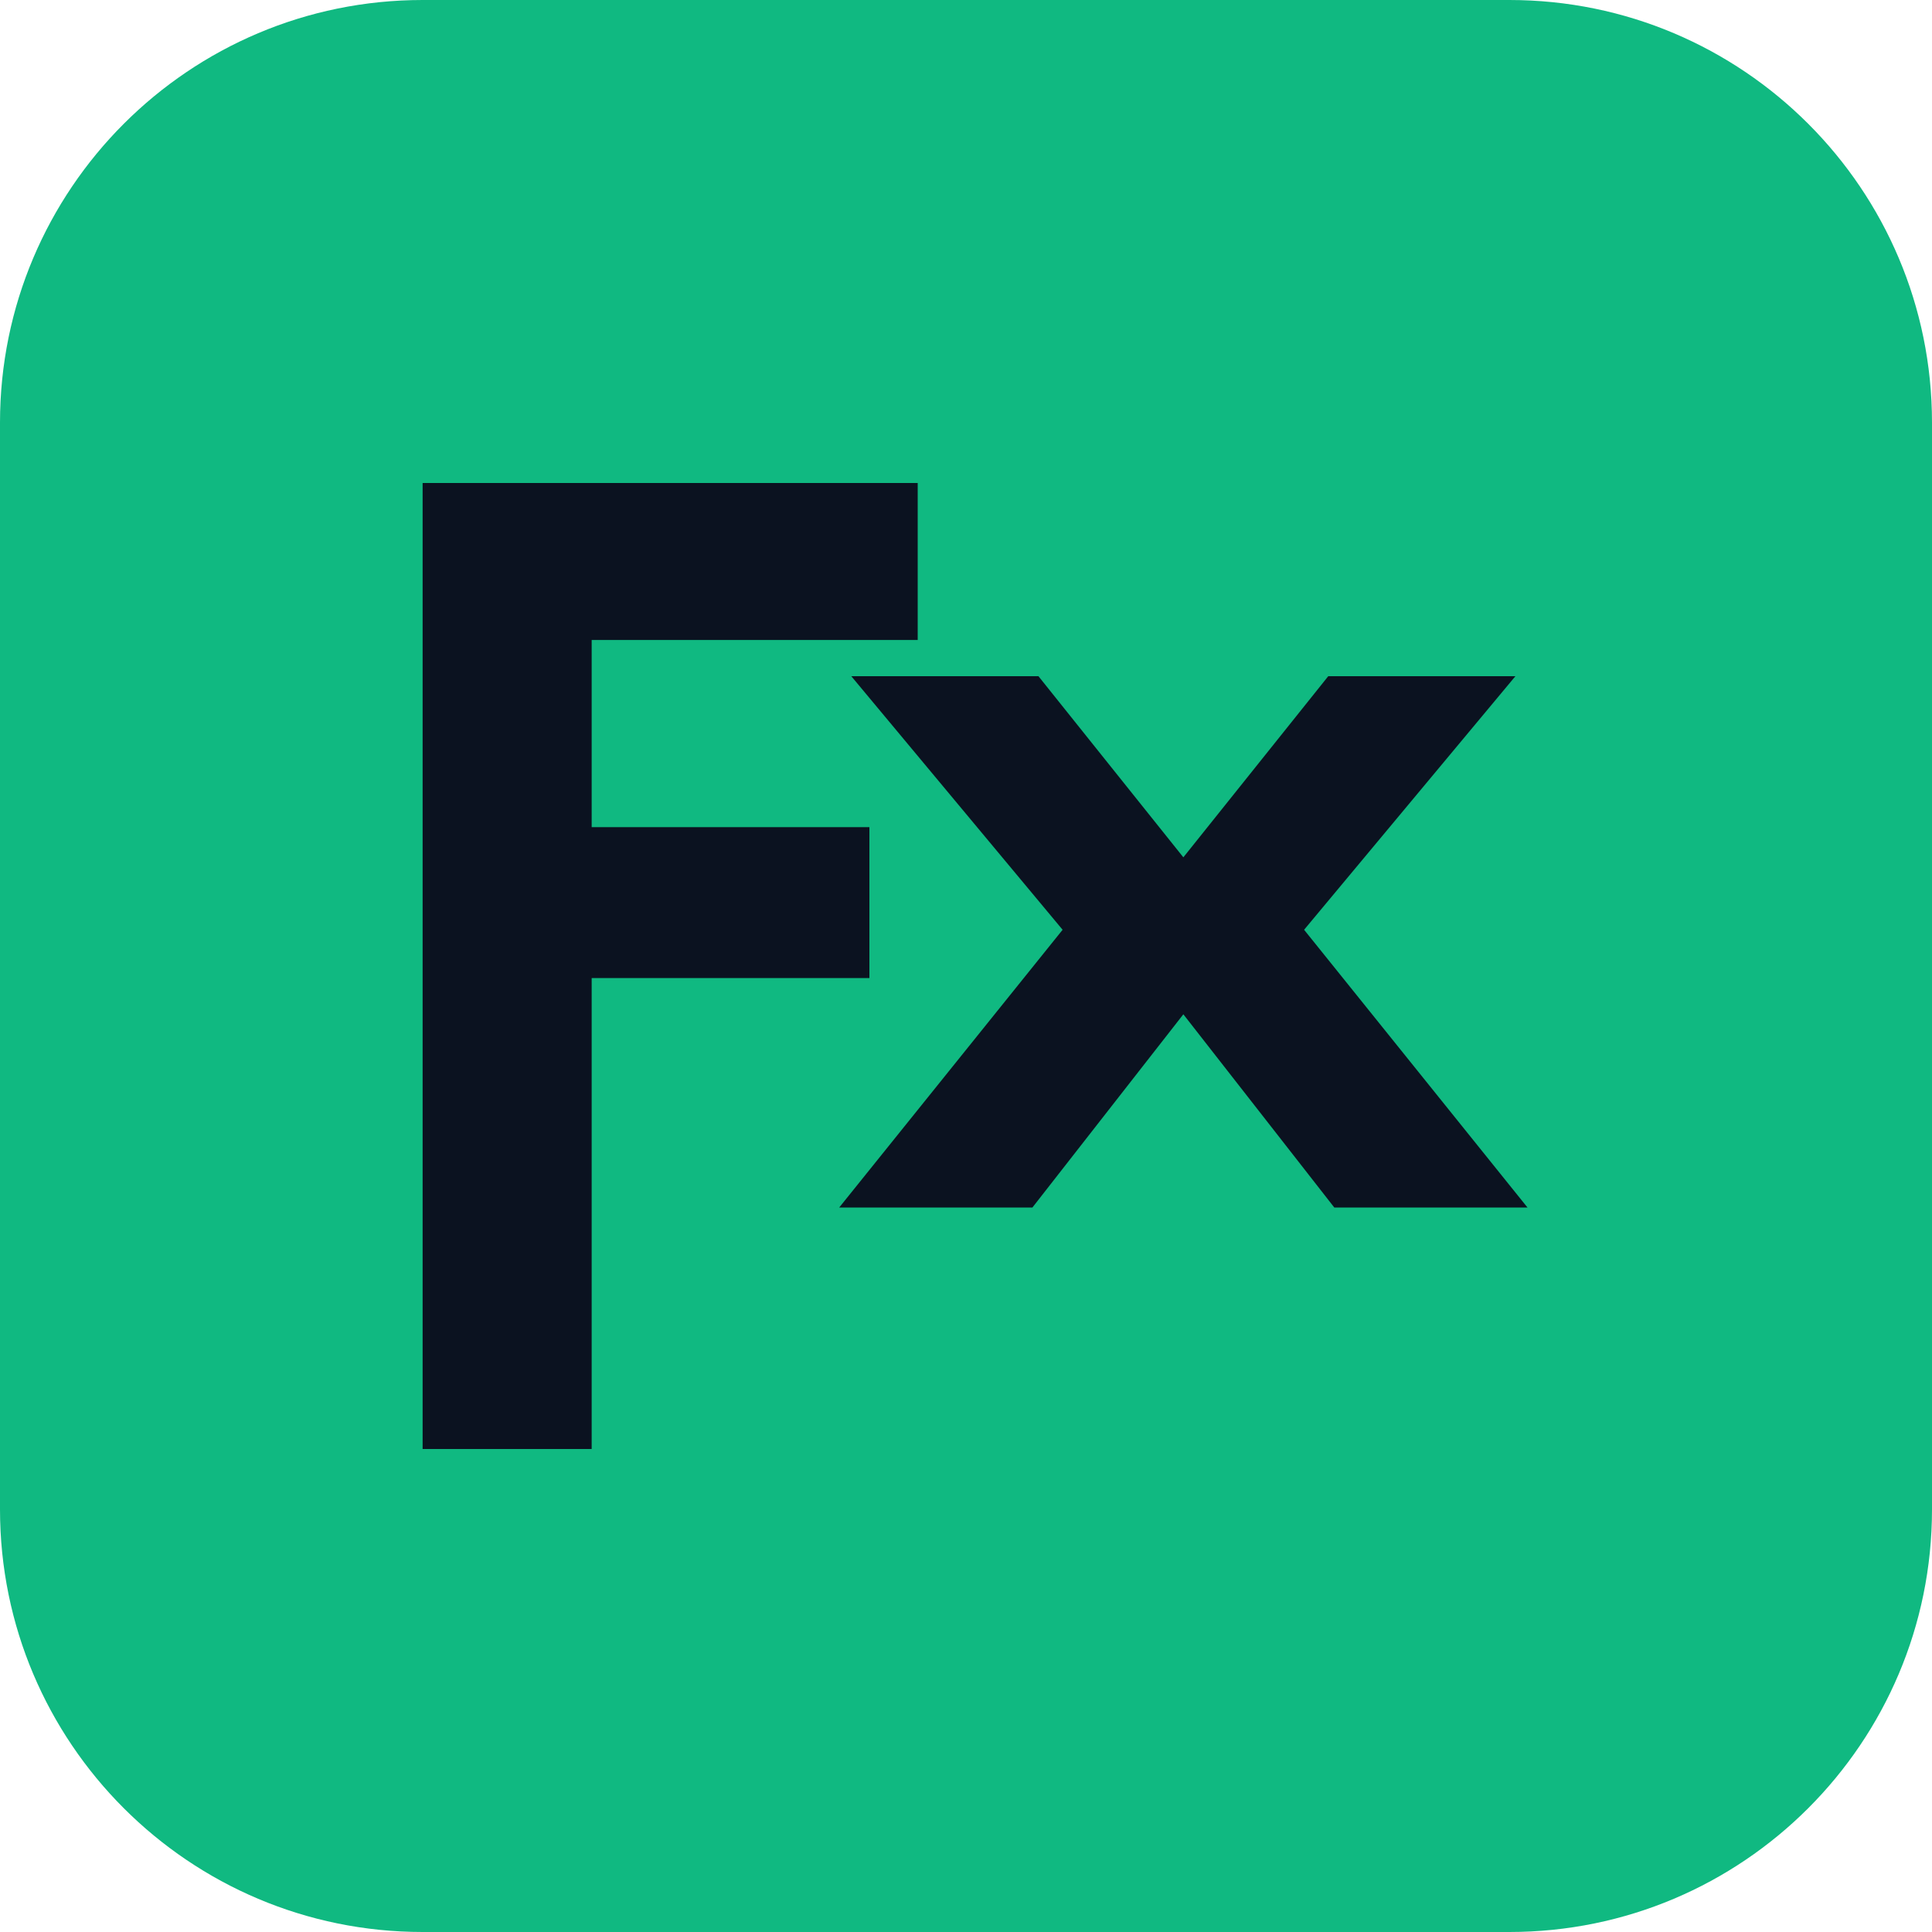
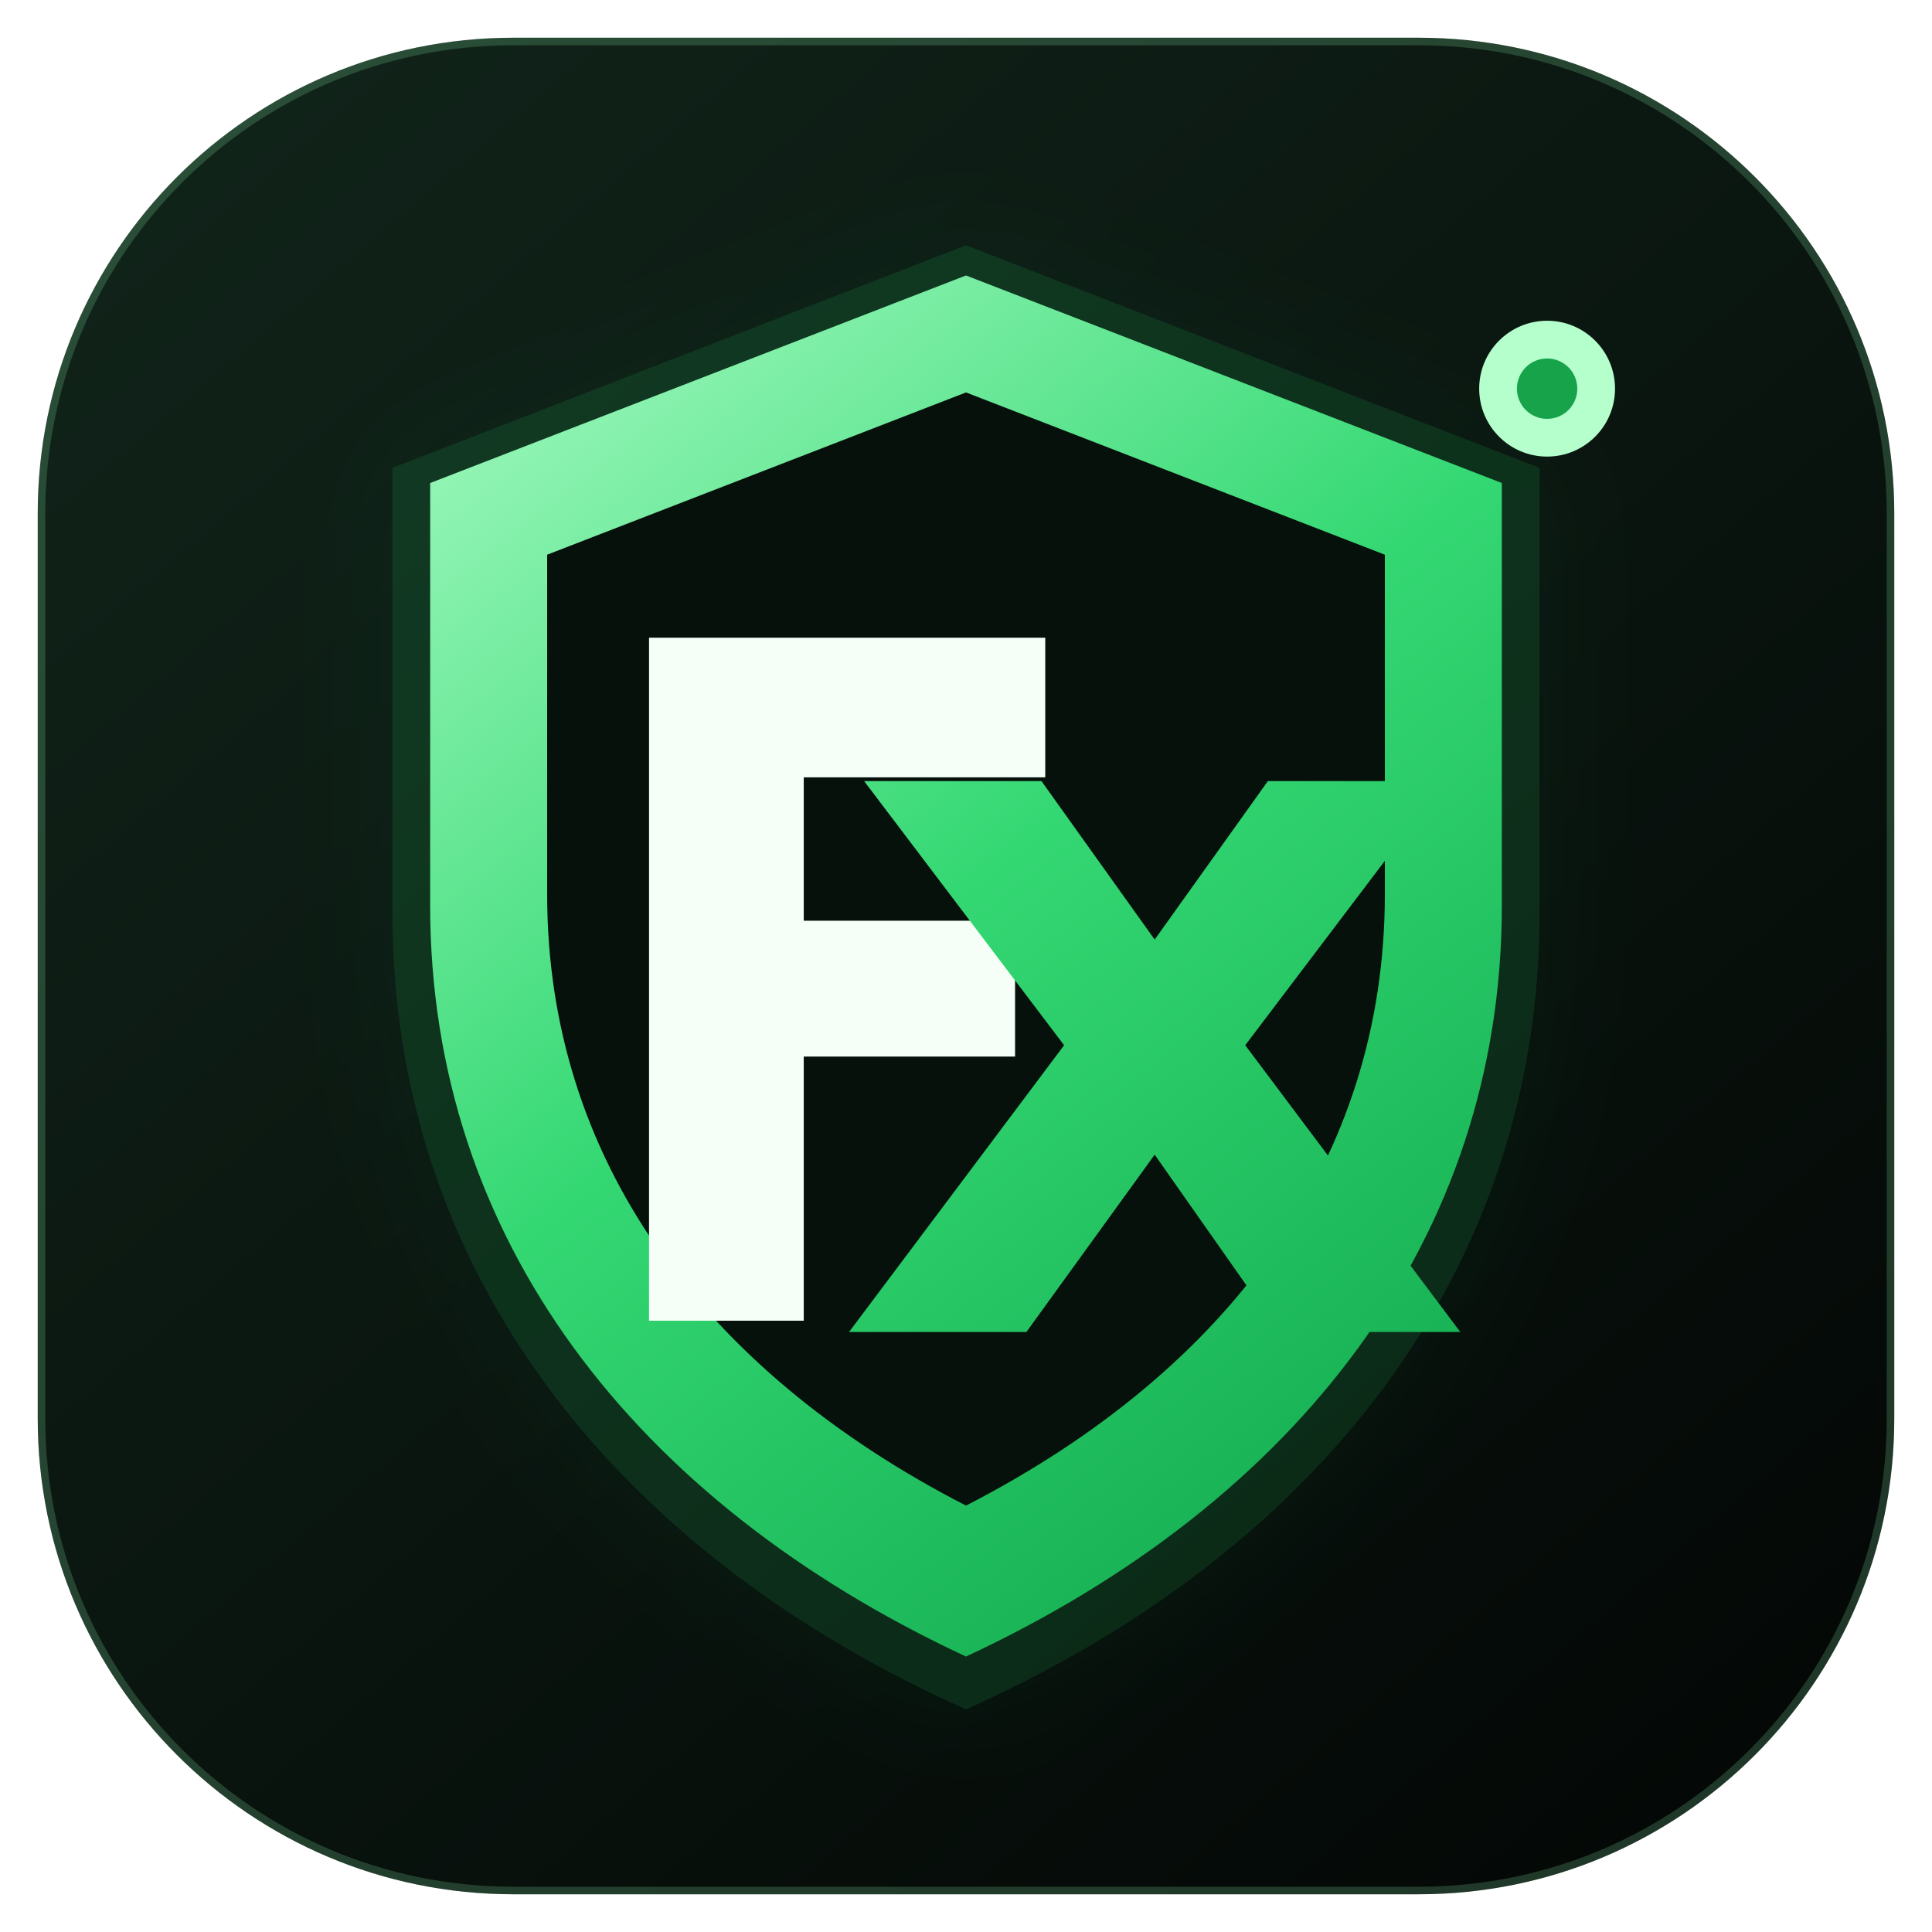
- <svg xmlns="http://www.w3.org/2000/svg" viewBox="0 0 512 512" role="img" aria-label="FXGuard">
-   <rect width="512" height="512" rx="112" fill="#10b981" />
-   <path fill="#0b1220" d="M112 128h131.2v41.6H156.8v49.6h73.6v40H156.8V384H112V128zM275.2 179.2 313.6 227.2 352 179.2h49.6l-56 67.2 59.2 73.6h-51.2l-40-51.2-40 51.2h-51.2l59.2-73.6-56-67.2h49.6z" />
+ <svg xmlns="http://www.w3.org/2000/svg" viewBox="0 0 512 512" width="512" height="512" role="img" aria-labelledby="title desc">
+   <defs>
+     <linearGradient id="surface" x1="64" y1="32" x2="448" y2="480" gradientUnits="userSpaceOnUse">
+       <stop stop-color="#102319" />
+       <stop offset="1" stop-color="#040806" />
+     </linearGradient>
+     <linearGradient id="guard" x1="128" y1="96" x2="386" y2="422" gradientUnits="userSpaceOnUse">
+       <stop stop-color="#9AF7BA" />
+       <stop offset=".45" stop-color="#34D873" />
+       <stop offset="1" stop-color="#10A84D" />
+     </linearGradient>
+     <filter id="glow" x="-30%" y="-30%" width="160%" height="160%">
+       <feGaussianBlur stdDeviation="15" result="blur" />
+       <feFlood flood-color="#22C55E" flood-opacity=".34" />
+       <feComposite in2="blur" operator="in" />
+       <feMerge>
+         <feMergeNode />
+         <feMergeNode in="SourceGraphic" />
+       </feMerge>
+     </filter>
+   </defs>
+   <rect x="10" y="10" width="492" height="492" rx="126" fill="url(#surface)" />
+   <rect x="11" y="11" width="490" height="490" rx="125" fill="none" stroke="#8CF5B2" stroke-opacity=".2" stroke-width="2" />
+   <path d="M256 65 408 124v118c0 94-58 169-152 211C162 411 104 336 104 242V124L256 65Z" fill="#22C55E" opacity=".16" filter="url(#glow)" />
+   <path d="M256 73 398 128v112c0 88-54 158-142 199-88-41-142-111-142-199V128L256 73Z" fill="url(#guard)" />
+   <path d="M256 104 367 147v90c0 70-41 126-111 162-70-36-111-92-111-162v-90l111-43Z" fill="#07110B" />
+   <path fill="#F5FFF8" d="M172 169h105v37h-64v38h56v36h-56v70h-41V169Z" />
+   <path fill="url(#guard)" d="m276 207 30 42 30-42h47l-53 70 57 76h-48l-33-47-34 47h-47l57-76-53-70h47Z" />
+   <circle cx="410" cy="103" r="18" fill="#B5FFCC" />
+   <circle cx="410" cy="103" r="8" fill="#16A34A" />
</svg>
